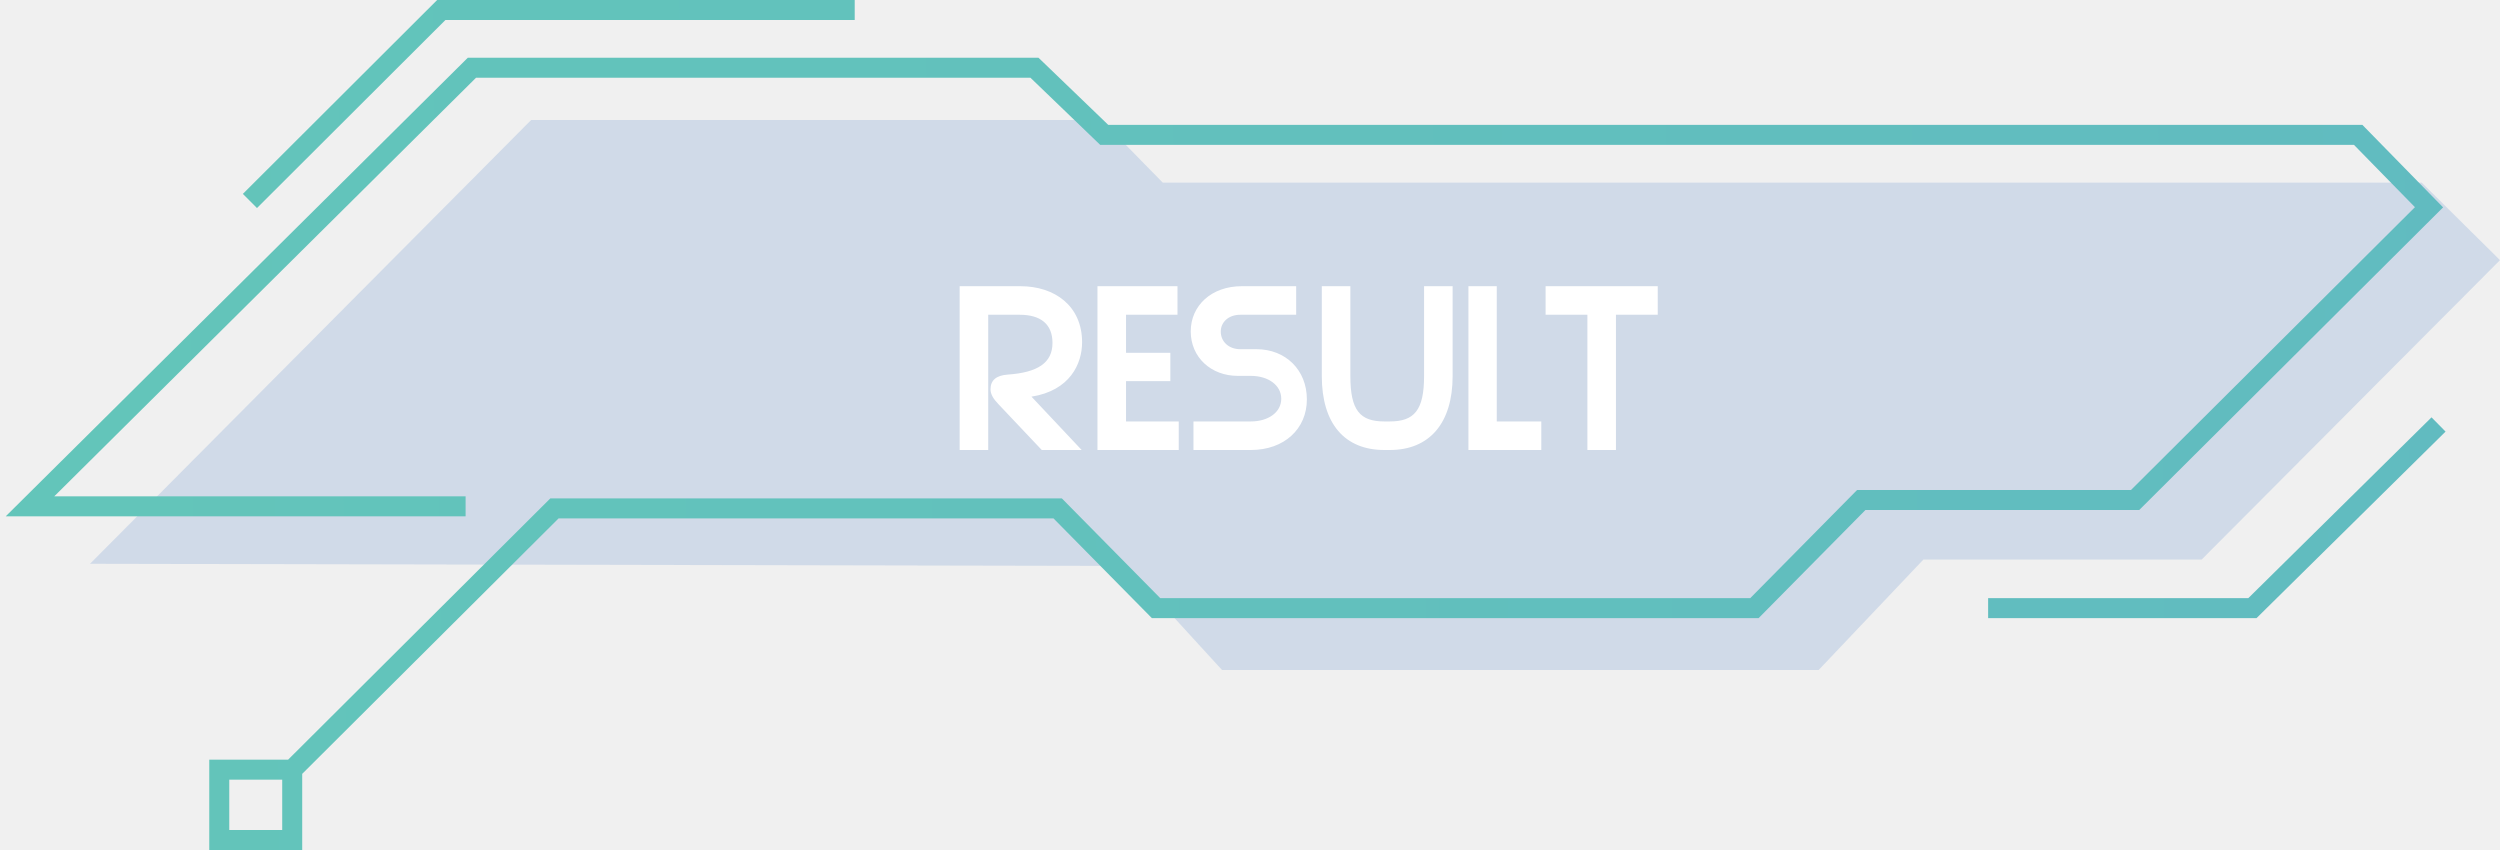
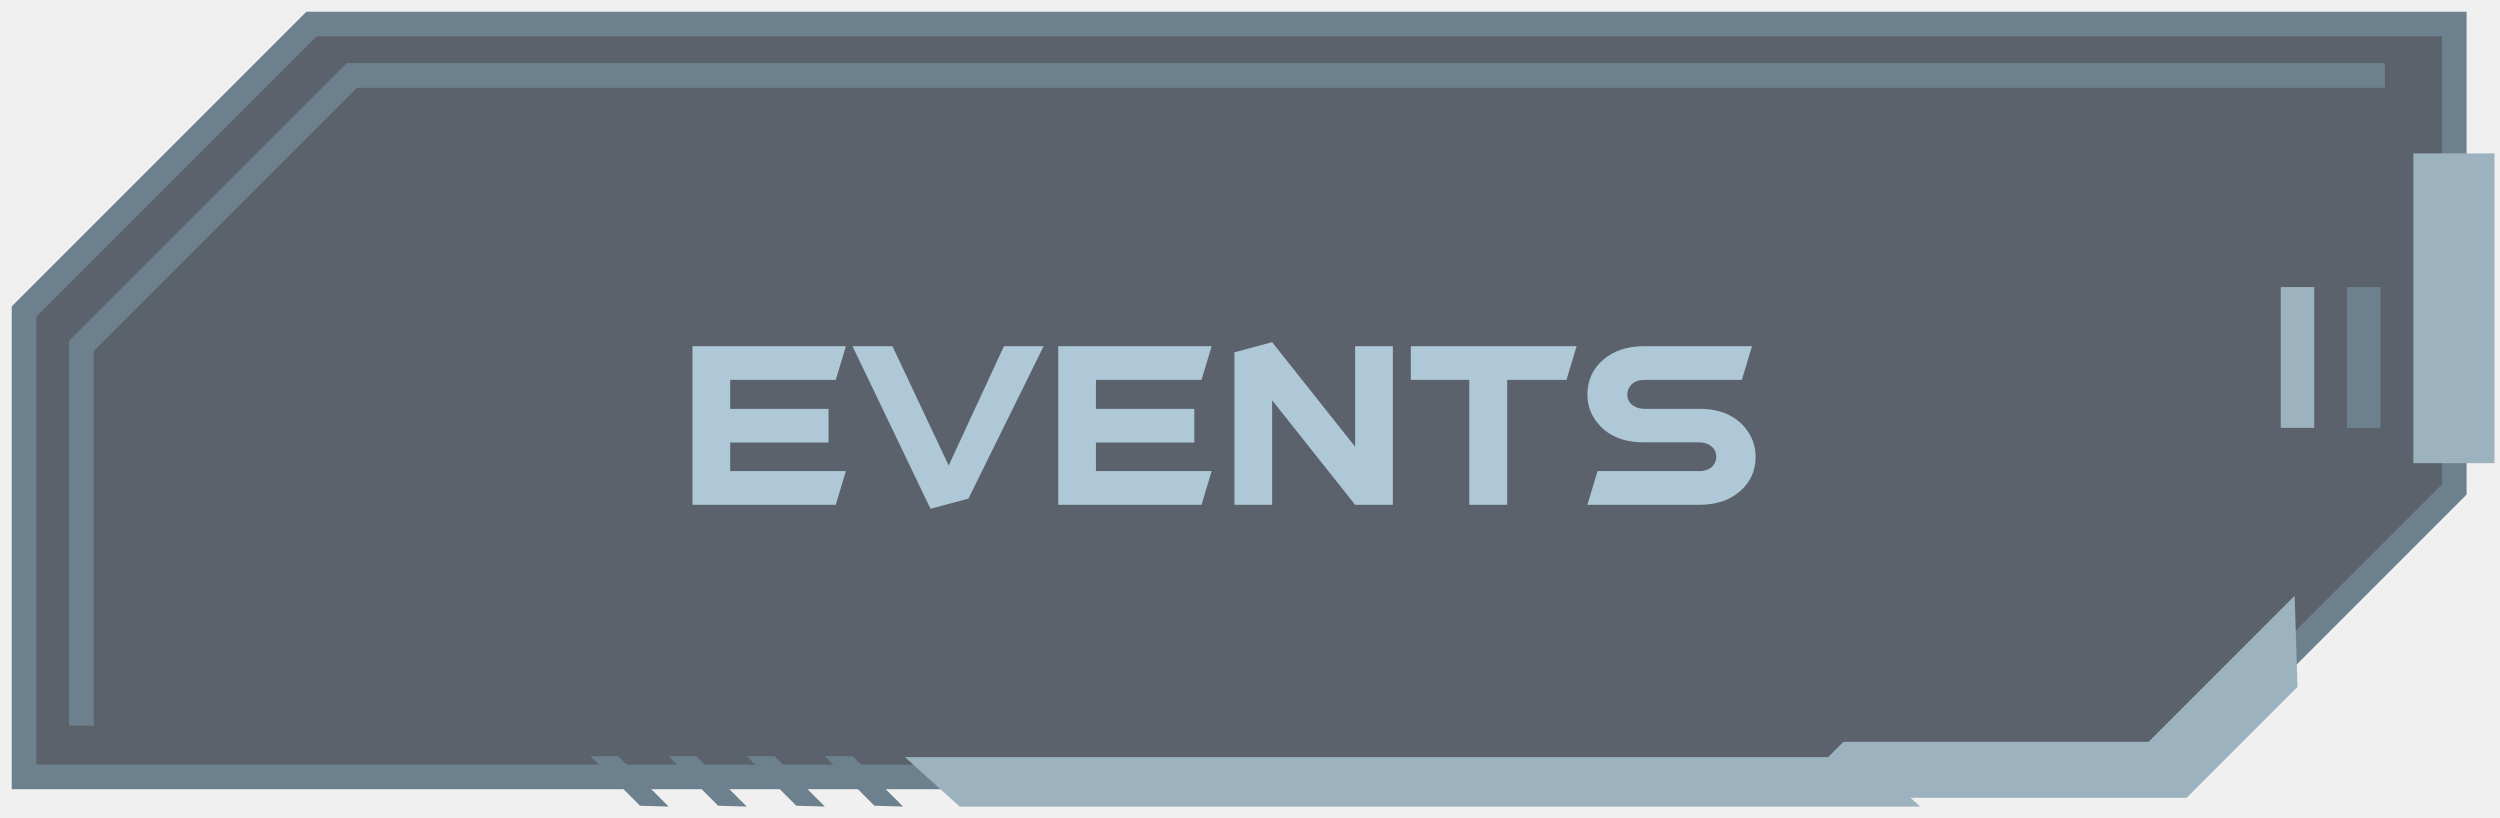
- <svg xmlns="http://www.w3.org/2000/svg" width="250" height="85" viewBox="0 0 250 85" fill="none">
-   <path d="M53.116 11.998L9 56.38L112.679 56.593L122.2 66.998H181.868L192.342 55.956H220.166L250 26.014L242.171 18.262H116.276L110.14 11.998H53.116Z" fill="#88A8D6" fill-opacity="0.3" />
-   <path d="M103.148 39.666C106.991 39.057 108.209 36.39 108.209 34.227C108.209 30.594 105.479 28.62 102.035 28.62H95.966V45H98.822V31.476H101.972C104.072 31.476 105.248 32.421 105.248 34.29C105.248 36.285 103.778 37.251 100.754 37.461C99.62 37.545 99.052 38.028 99.052 38.931C99.052 39.414 99.326 39.876 99.829 40.401L104.177 45H108.167L103.148 39.666ZM117.874 42.144H112.603V38.112H117.034V35.277H112.603V31.476H117.748V28.62H109.747V45H117.874V42.144ZM125.08 45C128.44 45 130.687 42.879 130.687 39.939C130.687 36.999 128.566 34.92 125.647 34.92H124.03C122.875 34.92 122.077 34.164 122.077 33.156C122.077 32.232 122.833 31.476 124.03 31.476H129.616V28.62H124.177C121.132 28.62 119.074 30.573 119.074 33.135C119.074 35.739 121.111 37.587 123.778 37.587H125.08C126.844 37.587 128.125 38.532 128.125 39.876C128.125 41.22 126.844 42.144 125.08 42.144H119.347V45H125.08ZM142.407 28.62V37.608C142.407 41.031 141.42 42.144 138.984 42.144H138.438C136.002 42.144 135.036 41.052 135.036 37.608V28.62H132.18V37.608C132.18 42.375 134.469 45 138.438 45H138.984C142.932 45 145.263 42.333 145.263 37.608V28.62H142.407ZM154.129 45V42.144H149.677V28.62H146.842V45H154.129ZM165.774 31.476V28.62H154.56V31.476H158.739V45H161.595V31.476H165.774Z" fill="white" />
-   <path d="M29.221 76.97L55.442 50.842H105.77L115.603 60.81H175.446L186.125 50.002H213.509L242.902 20.727L235.818 13.487H110.422L103.444 6.771H47.195L3 50.632H46.561M29.221 76.97V84H21.926V76.97H29.221ZM24.992 20.097L44.129 1H85.47M243.854 42.447L225.245 60.81H198.813" stroke="url(#paint0_linear_105_66)" stroke-width="2" />
-   <defs>
-     <linearGradient id="paint0_linear_105_66" x1="-239.388" y1="42.5" x2="745.506" y2="30.251" gradientUnits="userSpaceOnUse">
-       <stop stop-color="#65CFB4" />
-       <stop offset="1" stop-color="#5CA7CC" />
-     </linearGradient>
-   </defs>
+ <svg xmlns="http://www.w3.org/2000/svg" width="208" height="68" viewBox="0 0 208 68" fill="none">
+   <path d="M2 25.915V64.638H180.282L204.197 40.723V2H25.915L2 25.915Z" fill="#1C2633" fill-opacity="0.7" stroke="#6C818D" stroke-width="2.049" stroke-miterlimit="10" />
+   <path d="M198.427 6.279H29.277L6.766 28.791V60.374" stroke="#6C818D" stroke-width="2.049" stroke-miterlimit="10" />
+   <path d="M190.915 49.568L178.768 61.716H153.38L148.717 66.379H181.925L191.153 57.151L190.915 49.568Z" fill="#9DB2BF" />
+   <path d="M75.289 62.991H155.205L159.764 67.107H79.848L75.289 62.991Z" fill="#9DB2BF" />
+   <path d="M75.133 67.107L70.944 62.918H68.633L72.754 67.038L75.133 67.107Z" fill="#6C818D" />
+   <path d="M68.633 67.107L64.444 62.918H62.133L66.254 67.038L68.633 67.107Z" fill="#6C818D" />
+   <path d="M62.133 67.107L57.944 62.918H55.633L59.754 67.038L62.133 67.107Z" fill="#6C818D" />
+   <path d="M55.633 67.107L51.444 62.918H49.133L53.254 67.038L55.633 67.107Z" fill="#6C818D" />
+   <path d="M200.791 38.537H207.545V12.764H200.791V38.537Z" fill="#9DB2BF" />
+   <path d="M189.759 35.599H192.545V23.884H189.759V35.599Z" fill="#9DB2BF" />
+   <path d="M195.274 35.599H198.061V23.884H195.274V35.599Z" fill="#6C818D" />
+   <path d="M60.752 36.82V39.194H70.38L69.534 42H57.614V28.802H70.38L69.534 31.607H60.752V34.015H68.936V36.82H60.752ZM78.93 38.73L83.529 28.802H86.832L80.574 41.485L77.419 42.332L70.928 28.802H74.249L78.93 38.73ZM91.182 36.82V39.194H100.811L99.964 42H88.044V28.802H100.811L99.964 31.607H91.182V34.015H99.367V36.82H91.182ZM112.748 28.802H115.885C115.885 28.802 115.885 33.201 115.885 42H112.748L105.841 33.301V42H102.704V29.316L105.841 28.47L112.748 37.169V28.802ZM117.379 31.607V28.802H131.175L130.329 31.607H125.398V42H122.244V31.607H117.379ZM136.803 36.804C135.032 36.804 133.715 36.239 132.852 35.11C132.332 34.435 132.072 33.672 132.072 32.819C132.072 31.668 132.503 30.711 133.367 29.947C134.241 29.184 135.387 28.802 136.803 28.802H145.768L144.921 31.607H136.836C136.161 31.607 135.713 31.856 135.492 32.355C135.425 32.509 135.392 32.664 135.392 32.819C135.392 33.295 135.625 33.644 136.089 33.865C136.311 33.965 136.56 34.015 136.836 34.015H141.385C143.079 34.015 144.362 34.557 145.237 35.642C145.79 36.339 146.067 37.13 146.067 38.016C146.067 39.167 145.635 40.118 144.772 40.871C143.909 41.624 142.78 42 141.385 42H132.072L132.918 39.194H141.352C142.038 39.194 142.486 38.951 142.697 38.464C142.763 38.32 142.796 38.171 142.796 38.016C142.796 37.54 142.575 37.191 142.132 36.97C141.9 36.859 141.64 36.804 141.352 36.804H136.803Z" fill="#AEC8D8" />
</svg>
